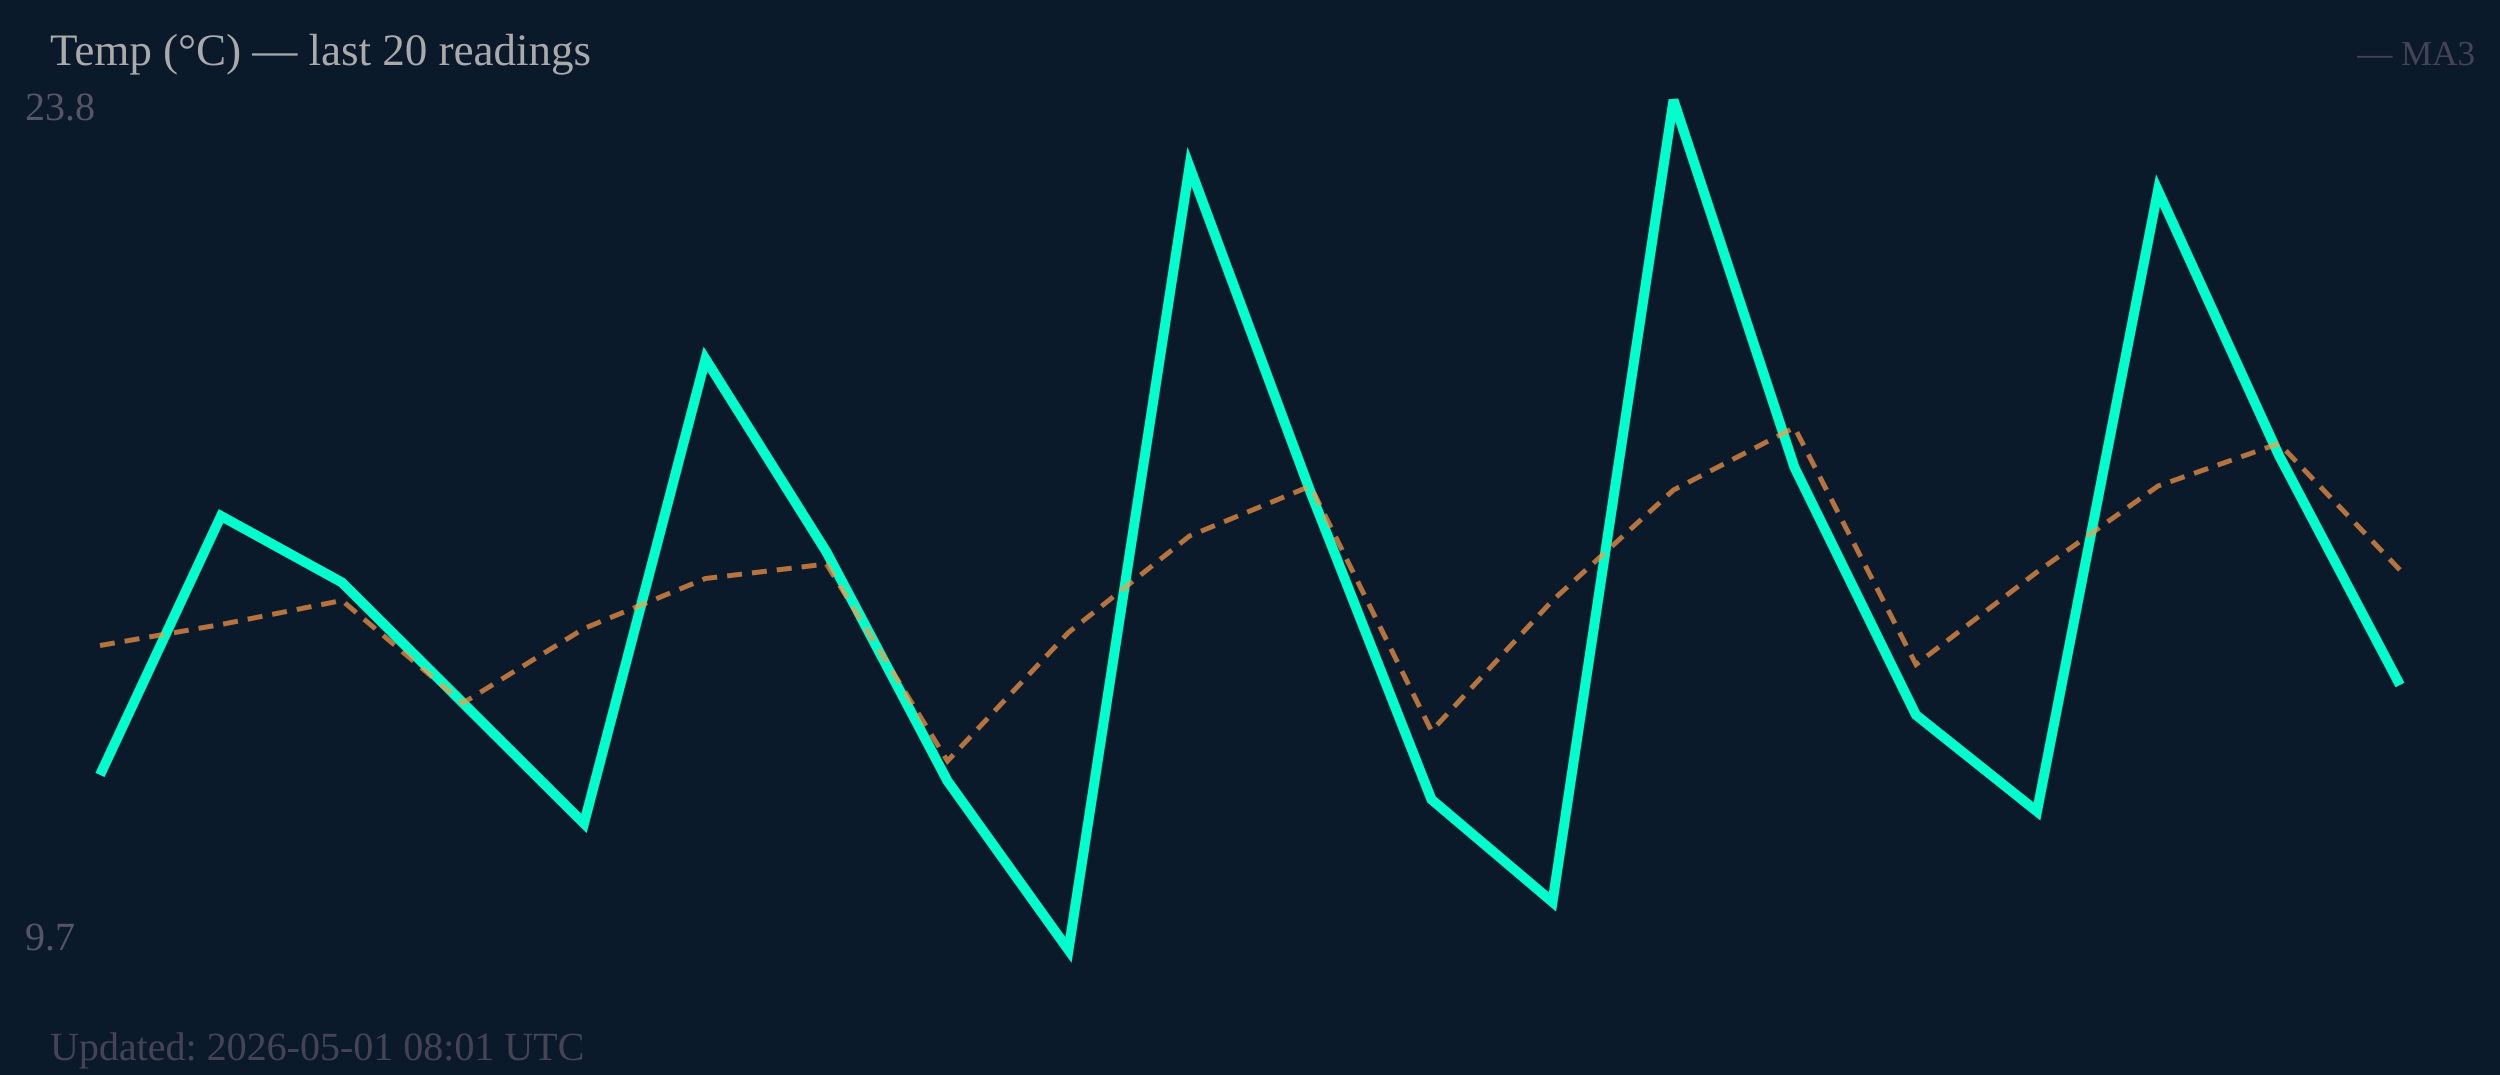
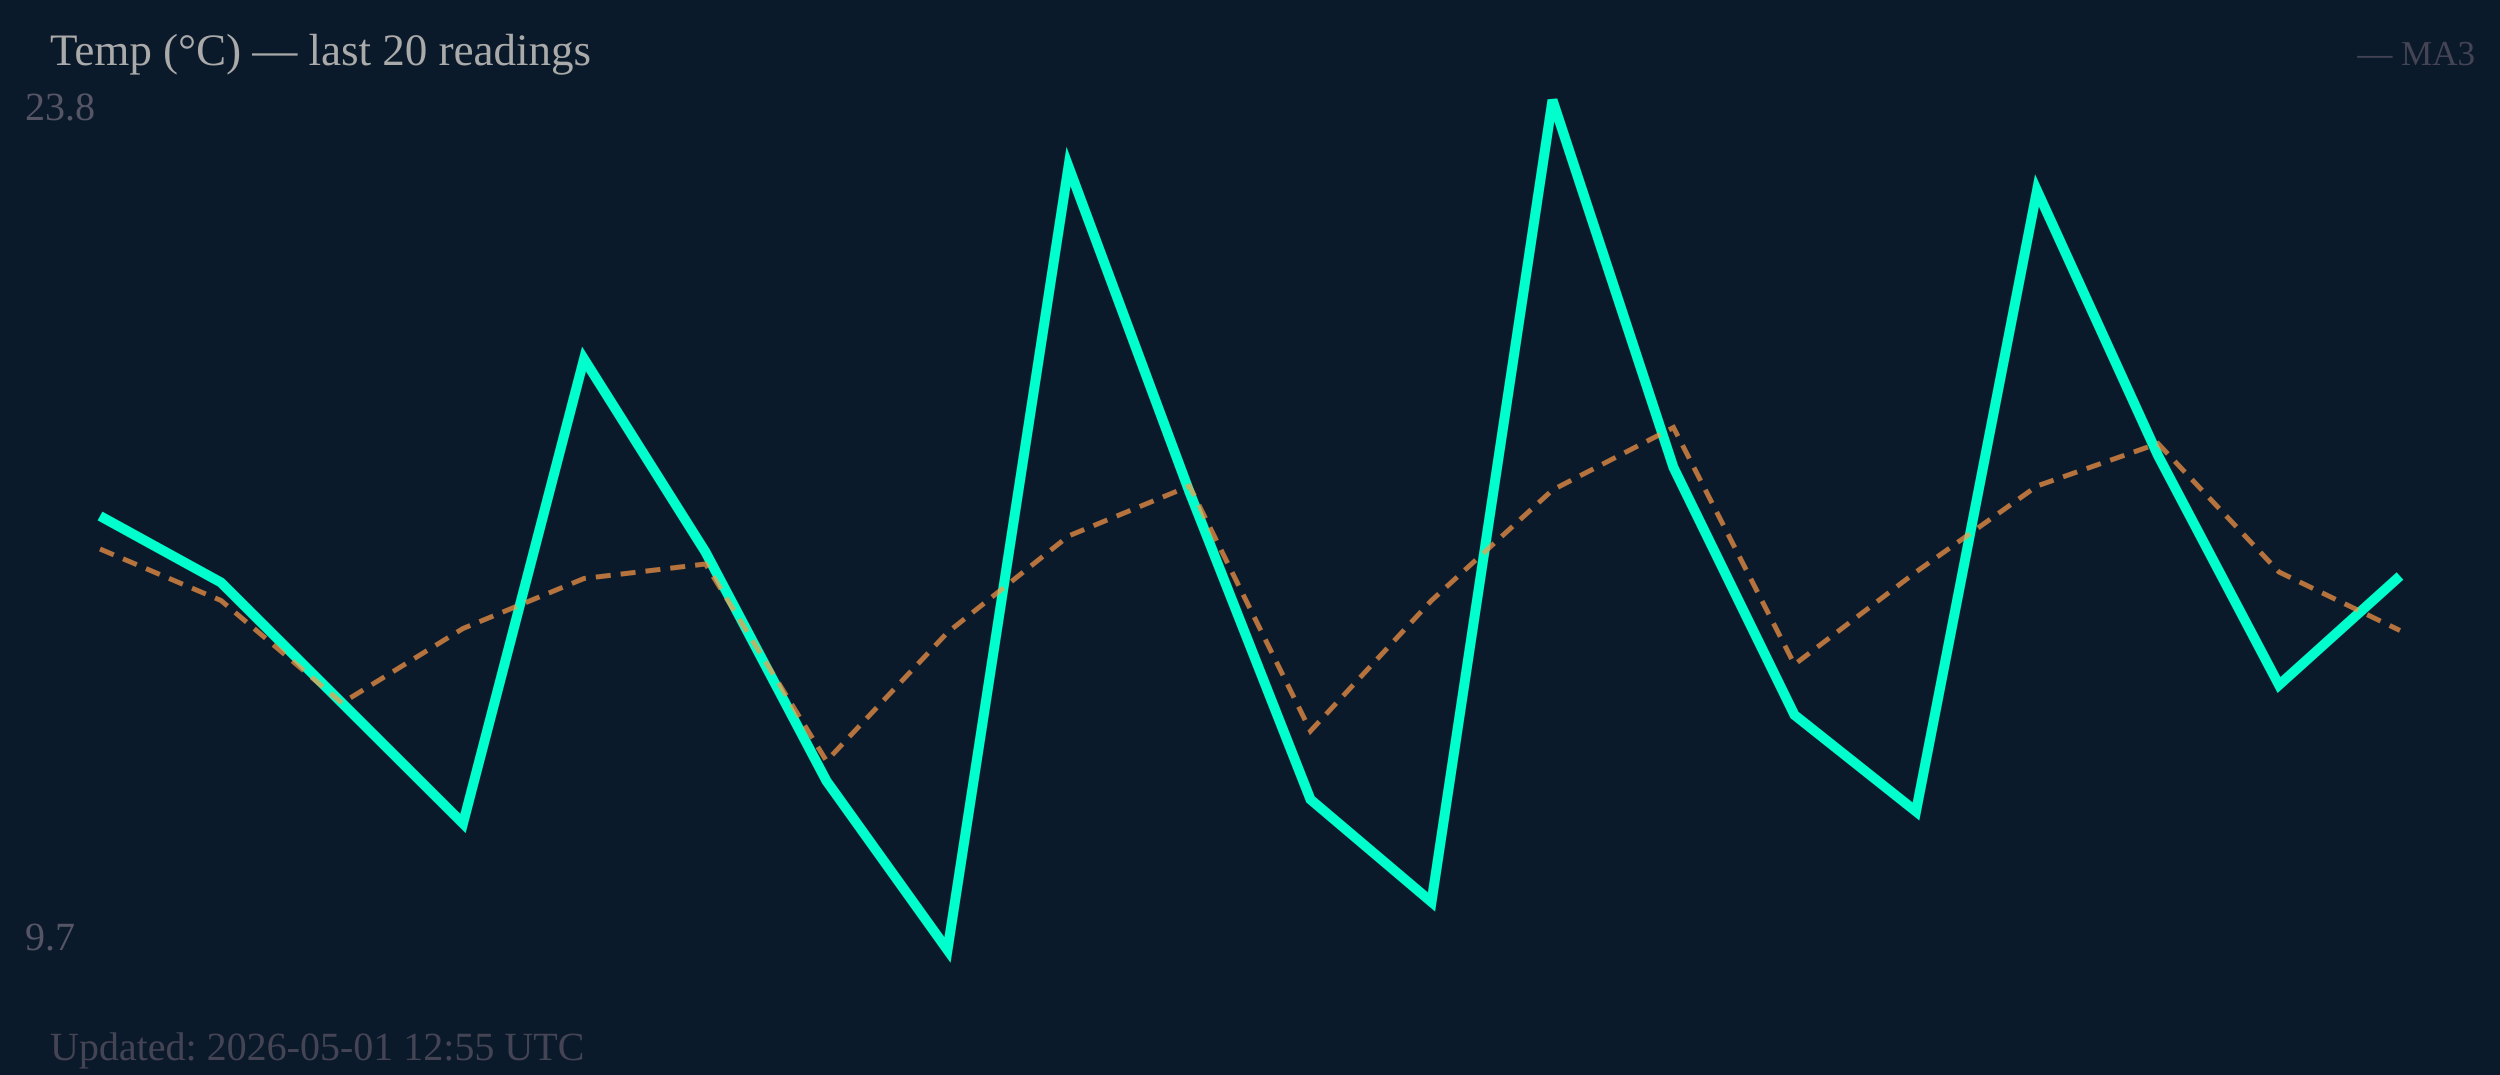
<svg xmlns="http://www.w3.org/2000/svg" width="500" height="215" viewBox="0 0 500 215">
  <rect width="500" height="215" fill="#0b1a2a" />
  <text x="5" y="24" font-size="8" fill="#556">23.8</text>
  <text x="5" y="190" font-size="8" fill="#556">9.7</text>
-   <polyline fill="none" stroke="#00ffcc" stroke-width="2" points="20.0,155.0 44.2,103.2 68.4,116.5 92.6,140.6 116.8,164.7 141.1,71.8 165.3,110.4 189.5,156.2 213.7,190.0 237.9,33.3 262.1,98.4 286.3,159.9 310.5,180.4 334.7,20.0 358.9,93.5 383.2,143.0 407.4,162.3 431.6,38.1 455.8,91.1 480.0,137.0" />
-   <polyline fill="none" stroke="#ff9944" stroke-width="1" stroke-dasharray="3,2" opacity="0.7" points="20.0,129.1 44.2,124.9 68.4,120.1 92.6,140.6 116.8,125.7 141.1,115.7 165.3,112.8 189.5,152.2 213.7,126.5 237.9,107.2 262.1,97.2 286.3,146.2 310.5,120.1 334.7,98.0 358.9,85.5 383.2,132.9 407.4,114.4 431.6,97.2 455.8,88.7 480.0,114.0" />
+   <polyline fill="none" stroke="#00ffcc" stroke-width="2" points="20.0,103.2 44.2,116.5 68.4,140.6 92.6,164.7 116.8,71.8 141.1,110.4 165.3,156.2 189.5,190.0 213.7,33.3 237.9,98.4 262.1,159.9 286.3,180.4 310.5,20.0 334.7,93.5 358.9,143.0 383.2,162.3 407.4,38.1 431.6,91.1 455.8,137.0 480.0,115.2" />
+   <polyline fill="none" stroke="#ff9944" stroke-width="1" stroke-dasharray="3,2" opacity="0.7" points="20.0,109.8 44.2,120.1 68.4,140.6 92.6,125.7 116.8,115.7 141.1,112.8 165.3,152.2 189.5,126.5 213.7,107.2 237.9,97.2 262.1,146.2 286.3,120.1 310.5,98.0 334.7,85.5 358.9,132.9 383.2,114.4 407.4,97.2 431.6,88.7 455.8,114.4 480.0,126.1" />
  <text x="10" y="13" font-size="9" fill="#aaa">Temp (°C) — last 20 readings</text>
  <text x="495" y="13" font-size="7" fill="#445" text-anchor="end">— MA3</text>
-   <text x="10" y="212" font-size="8" fill="#445">Updated: 2026-05-01 08:01 UTC</text>
+   <text x="10" y="212" font-size="8" fill="#445">Updated: 2026-05-01 12:55 UTC</text>
</svg>
